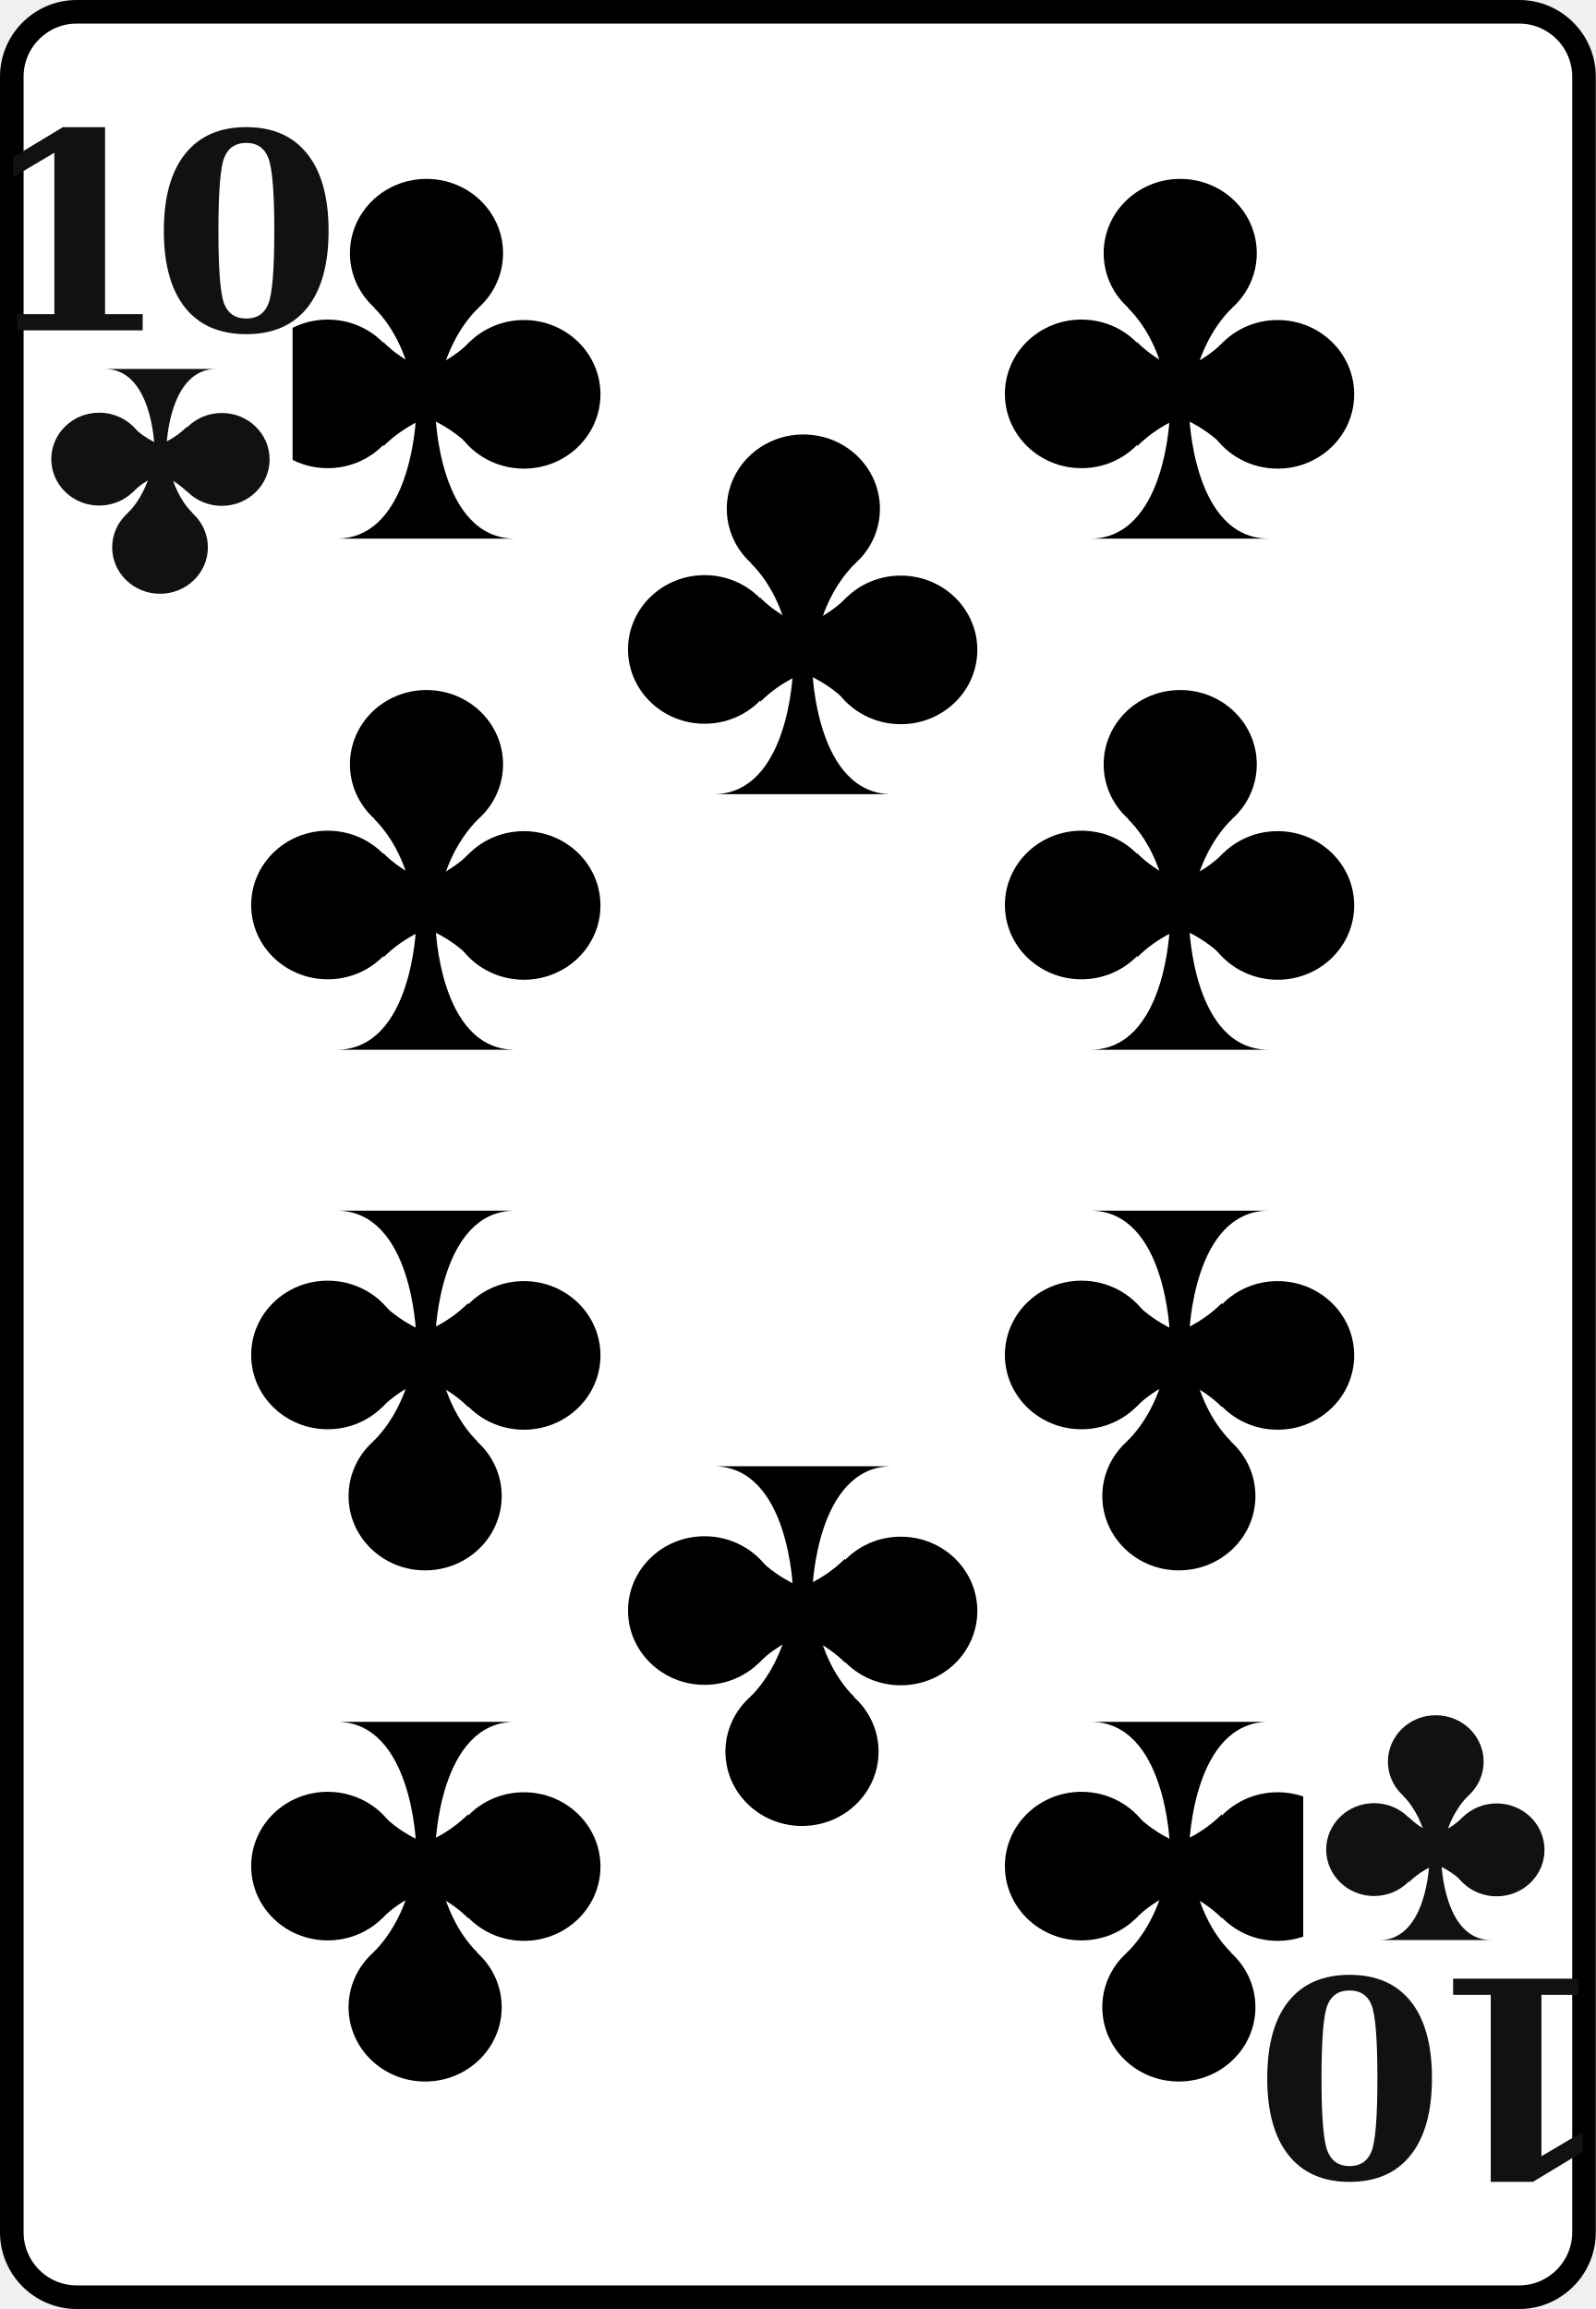
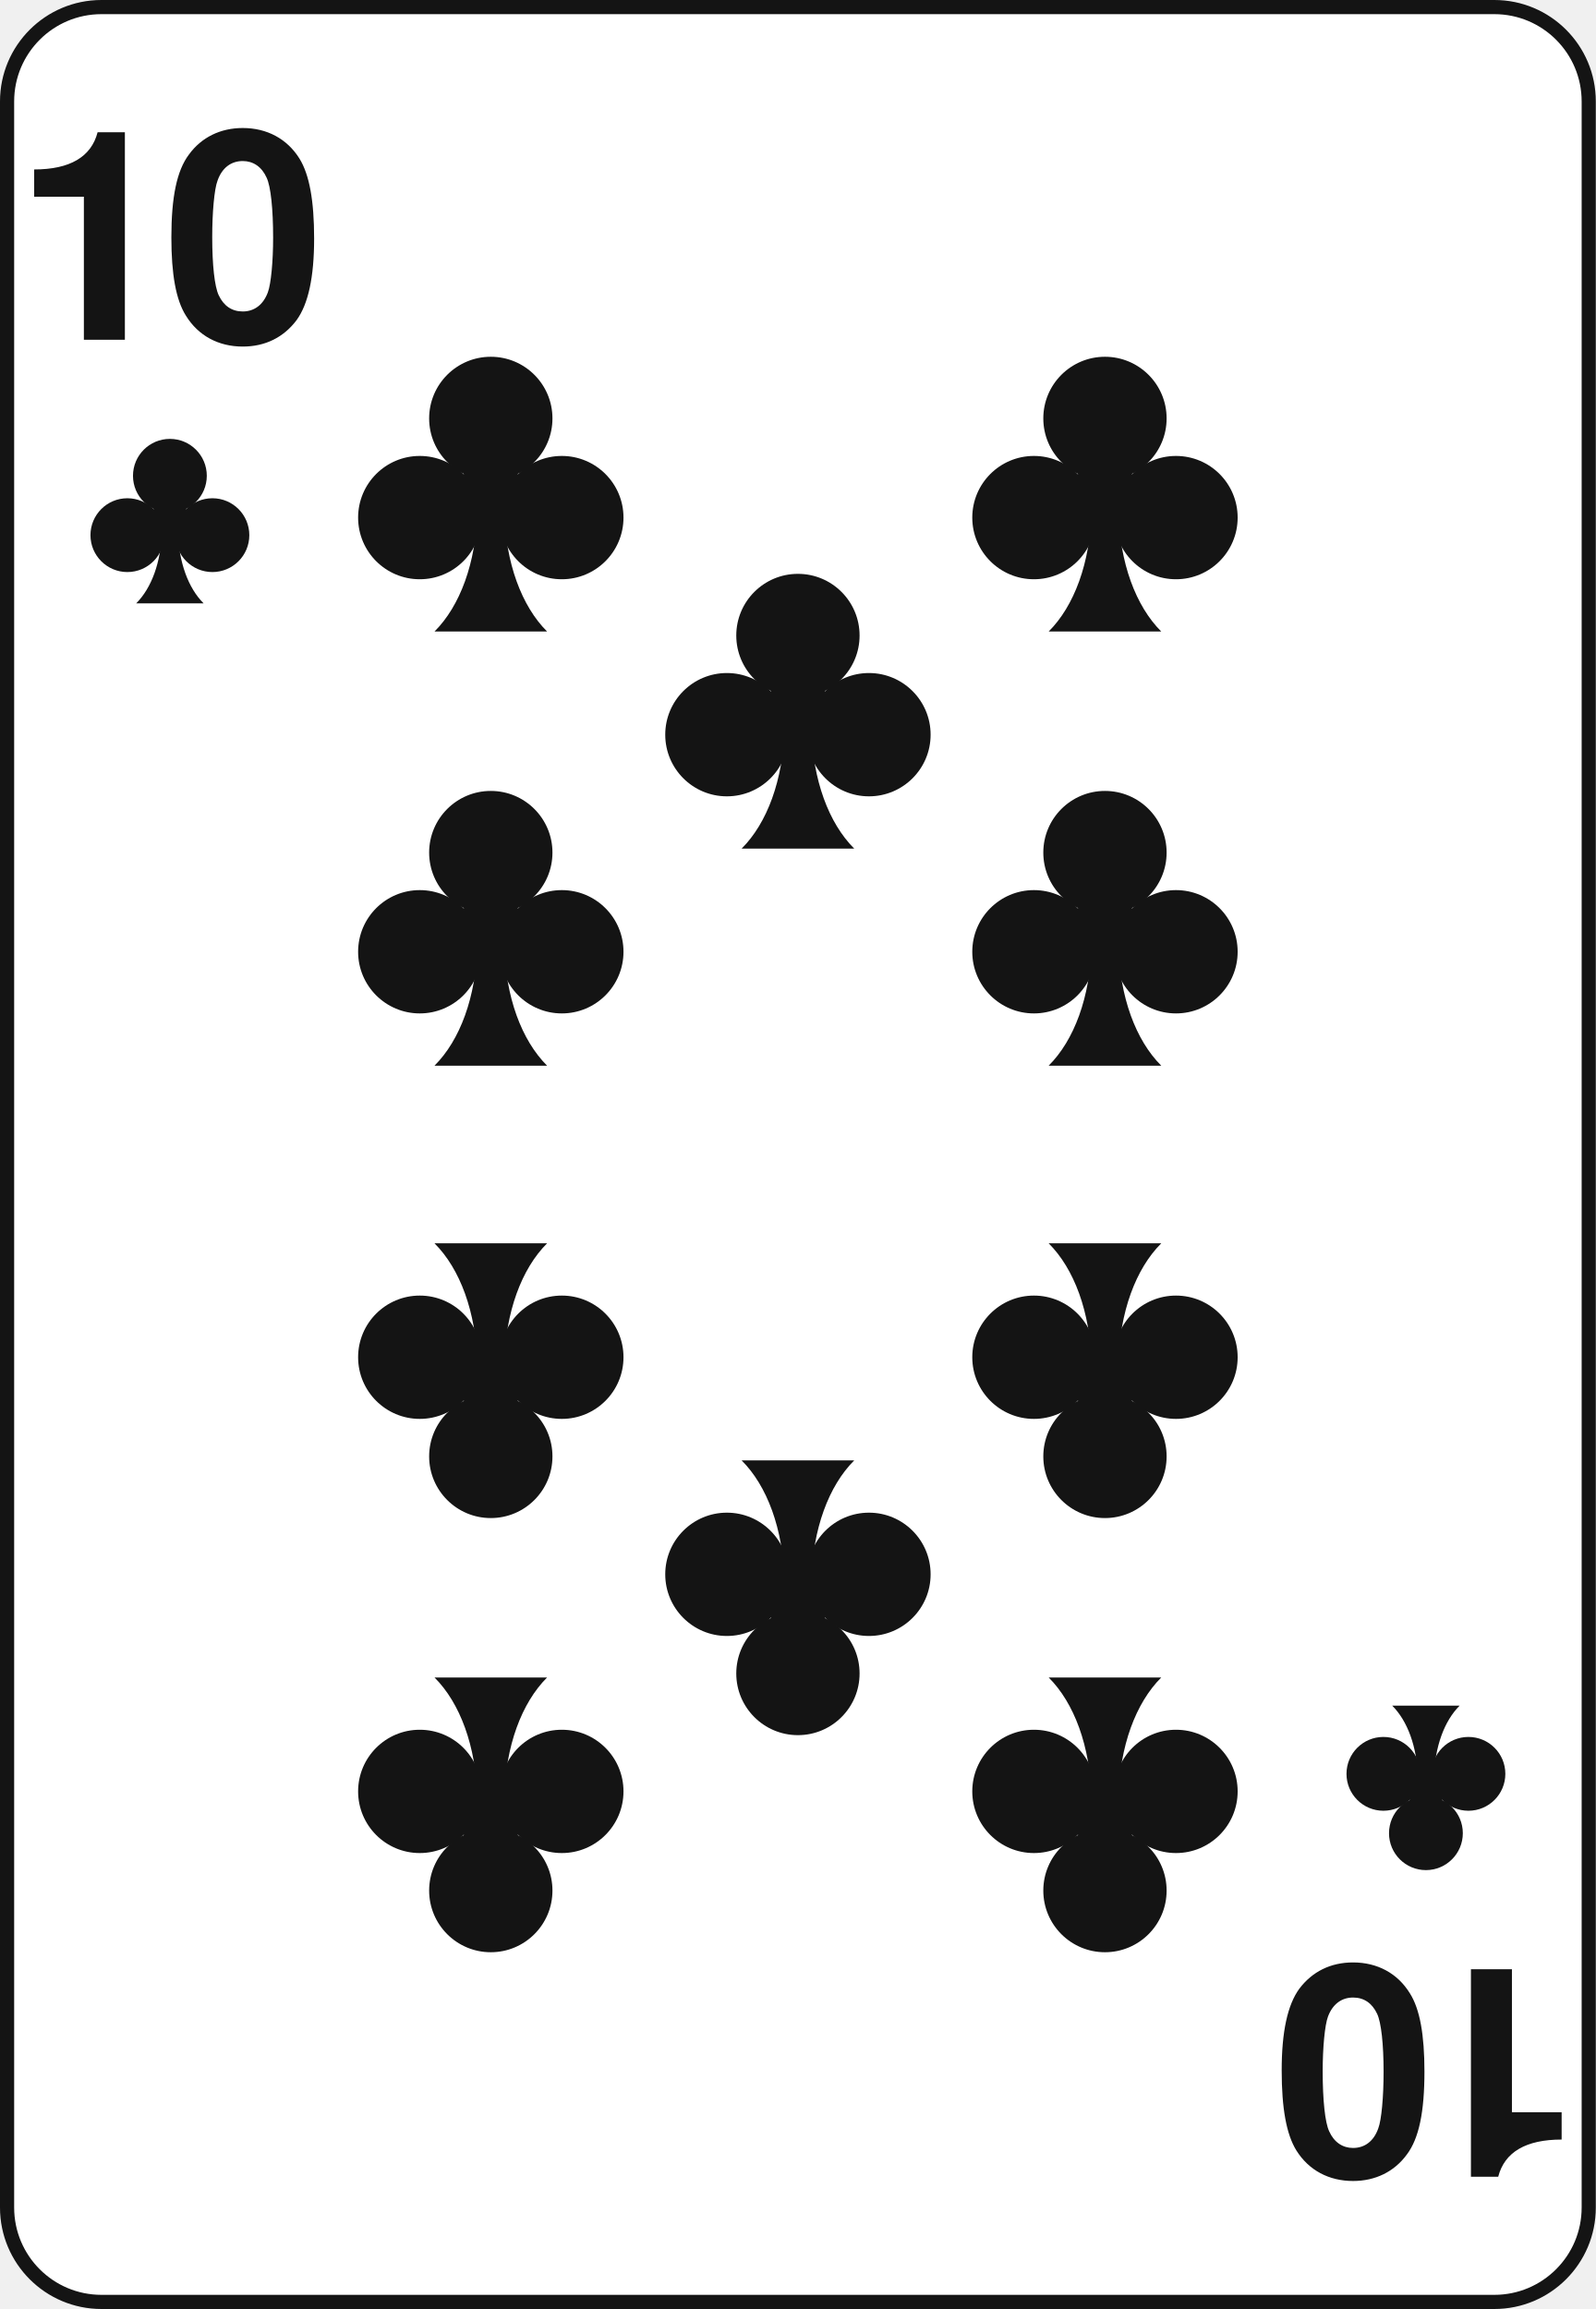
- <svg xmlns="http://www.w3.org/2000/svg" xmlns:xlink="http://www.w3.org/1999/xlink" viewBox="0 0 169.075 244.64" width="169.075" height="244.64">
-   <defs>
-     <g id="club">
-       <path d="M3.35,4.66c0-1.81-1.51-3.28-3.38-3.28s-3.38,1.47-3.38,3.28c0,1.81,1.51,3.28,3.38,3.28S3.35,6.47,3.35,4.66z" id="path52" />
-       <path d="M7.71-1.55c0-1.81-1.51-3.28-3.38-3.28S0.95-3.36,0.95-1.55c0,1.81,1.51,3.28,3.38,3.28S7.71,0.26,7.71-1.55z" id="path54" />
-       <path d="M-0.95-1.57c0-0.66-0.2-1.28-0.55-1.8c-0.6-0.89-1.65-1.48-2.83-1.48c-1.87,0-3.38,1.47-3.38,3.28 c0,1.81,1.51,3.28,3.38,3.28S-0.95,0.24-0.95-1.57z" id="path56" />
-       <path d="M3.94-7.94c-1.67,0-2.55,1.36-3.01,2.72C0.47-3.86,0.43-2.5,0.43-2.5h-0.86c0,0-0.16-5.43-3.5-5.44H3.94z" id="path58" />
-       <path d="M-2.32,2.25c1.9-1.9,1.9-4.75,1.9-4.75l0.85-0.01c0,0,0,2.91,1.85,4.76" id="path60" />
-       <path d="M-1.94-3.85c1.9,1.9,4.75,1.9,4.75,1.9v0.85c0,0-2.91,0-4.76,1.85" id="path62" />
-       <path d="M1.87-3.86c-1.9,1.9-4.75,1.9-4.75,1.9v0.85c0,0,2.91,0,4.76,1.85" id="path64" />
+ <svg xmlns="http://www.w3.org/2000/svg" viewBox="0 0 169.075 244.64" width="169.075" height="244.64">
+   <rect x="0.75" y="0.75" width="167.575" height="243.140" rx="10" fill="#fff" stroke="#141414" stroke-width="1.5" />
+   <g fill="#141414">
+     <g transform="translate(52.00 52.00) scale(1.42)">
+       <circle cx="0" cy="-5.4" r="4.6" />
+       <circle cx="-5.3" cy="2" r="4.6" />
+       <circle cx="5.3" cy="2" r="4.6" />
+       <circle cx="0" cy="0.4" r="2.6" />
+       <path d="M-1 1.5C-1.1 5.4-2.3 8.6-4.2 10.5H4.2C2.3 8.6 1.1 5.4 1 1.5Z" />
    </g>
-     <g id="base">
-       <path d="M 0,0C0,3.78 3.09,6.87 6.87,6.87L159.715,6.87C163.485,6.87 166.575,3.78 166.575,0L166.575,-228.4C166.575,-232.18 163.485,-235.27 159.715,-235.27L6.87,-235.27C3.09,-235.27 0,-232.18 0,-228.4L0,0 z" id="path49" fill="#FFFFFF" stroke="#000000" stroke-width="2.5" />
+     <g transform="translate(117.07 52.00) scale(1.42)">
+       <circle cx="0" cy="-5.4" r="4.6" />
+       <circle cx="-5.3" cy="2" r="4.6" />
+       <circle cx="5.3" cy="2" r="4.6" />
+       <circle cx="0" cy="0.4" r="2.6" />
+       <path d="M-1 1.5C-1.1 5.4-2.3 8.6-4.2 10.5H4.2C2.3 8.6 1.1 5.4 1 1.5Z" />
    </g>
-   </defs>
-   <g transform="translate(-1506.92,236.52)">
-     <use xlink:href="#base" x="1508.17" y="0" />
-     <use xlink:href="#club" x="646.681" y="-82.713" transform="matrix(-2.4,0,0,-2.4,3104.069,-397.02)" />
-     <use xlink:href="#club" x="646.681" y="-60.147" transform="matrix(-2.4,0,0,-2.4,3104.069,-288.7075)" />
-     <use xlink:href="#club" x="646.681" y="-37.164" transform="scale(2.4,2.4)" />
-     <use xlink:href="#club" x="646.681" y="-14.599" transform="scale(2.4,2.4)" />
-     <use xlink:href="#club" x="679.955" y="-82.713" transform="matrix(-2.4,0,0,-2.4,3263.784,-397.02)" />
-     <use xlink:href="#club" x="679.955" y="-60.147" transform="matrix(-2.4,0,0,-2.4,3263.784,-288.7075)" />
-     <use xlink:href="#club" x="679.955" y="-37.164" transform="scale(2.4,2.4)" />
-     <use xlink:href="#club" x="679.955" y="-14.599" transform="scale(2.4,2.4)" />
-     <use xlink:href="#club" x="663.318" y="-71.43" transform="matrix(-2.4,0,0,-2.4,3183.926,-342.8635)" />
-     <use xlink:href="#club" x="663.318" y="-25.881" transform="scale(2.4,2.4)" />
+     <g transform="translate(84.54 75.00) scale(1.42)">
+       <circle cx="0" cy="-5.4" r="4.6" />
+       <circle cx="-5.3" cy="2" r="4.6" />
+       <circle cx="5.3" cy="2" r="4.6" />
+       <circle cx="0" cy="0.4" r="2.6" />
+       <path d="M-1 1.5C-1.1 5.4-2.3 8.6-4.2 10.5H4.2C2.3 8.6 1.1 5.4 1 1.5Z" />
+     </g>
+     <g transform="translate(52.00 98.00) scale(1.42)">
+       <circle cx="0" cy="-5.4" r="4.6" />
+       <circle cx="-5.3" cy="2" r="4.6" />
+       <circle cx="5.3" cy="2" r="4.6" />
+       <circle cx="0" cy="0.4" r="2.6" />
+       <path d="M-1 1.5C-1.1 5.4-2.3 8.6-4.2 10.5H4.2C2.3 8.6 1.1 5.4 1 1.5Z" />
+     </g>
+     <g transform="translate(117.07 98.00) scale(1.42)">
+       <circle cx="0" cy="-5.4" r="4.6" />
+       <circle cx="-5.3" cy="2" r="4.6" />
+       <circle cx="5.3" cy="2" r="4.6" />
+       <circle cx="0" cy="0.4" r="2.6" />
+       <path d="M-1 1.5C-1.1 5.4-2.3 8.6-4.2 10.5H4.2C2.3 8.6 1.1 5.4 1 1.5Z" />
+     </g>
+     <g transform="translate(52.00 146.64) scale(1.42) rotate(180)">
+       <circle cx="0" cy="-5.4" r="4.6" />
+       <circle cx="-5.3" cy="2" r="4.6" />
+       <circle cx="5.3" cy="2" r="4.6" />
+       <circle cx="0" cy="0.4" r="2.6" />
+       <path d="M-1 1.5C-1.1 5.4-2.3 8.6-4.2 10.5H4.2C2.3 8.6 1.1 5.4 1 1.5Z" />
+     </g>
+     <g transform="translate(117.07 146.64) scale(1.42) rotate(180)">
+       <circle cx="0" cy="-5.4" r="4.6" />
+       <circle cx="-5.3" cy="2" r="4.6" />
+       <circle cx="5.3" cy="2" r="4.6" />
+       <circle cx="0" cy="0.4" r="2.6" />
+       <path d="M-1 1.5C-1.1 5.4-2.3 8.6-4.2 10.5H4.2C2.3 8.6 1.1 5.4 1 1.5Z" />
+     </g>
+     <g transform="translate(84.54 169.64) scale(1.42) rotate(180)">
+       <circle cx="0" cy="-5.4" r="4.6" />
+       <circle cx="-5.3" cy="2" r="4.6" />
+       <circle cx="5.3" cy="2" r="4.6" />
+       <circle cx="0" cy="0.4" r="2.6" />
+       <path d="M-1 1.5C-1.1 5.4-2.3 8.6-4.2 10.5H4.2C2.3 8.6 1.1 5.4 1 1.5Z" />
+     </g>
+     <g transform="translate(52.00 192.64) scale(1.42) rotate(180)">
+       <circle cx="0" cy="-5.4" r="4.6" />
+       <circle cx="-5.3" cy="2" r="4.6" />
+       <circle cx="5.3" cy="2" r="4.6" />
+       <circle cx="0" cy="0.4" r="2.6" />
+       <path d="M-1 1.5C-1.1 5.4-2.3 8.6-4.2 10.5H4.2C2.3 8.6 1.1 5.4 1 1.5Z" />
+     </g>
+     <g transform="translate(117.07 192.64) scale(1.42) rotate(180)">
+       <circle cx="0" cy="-5.4" r="4.6" />
+       <circle cx="-5.3" cy="2" r="4.6" />
+       <circle cx="5.3" cy="2" r="4.6" />
+       <circle cx="0" cy="0.4" r="2.6" />
+       <path d="M-1 1.5C-1.1 5.4-2.3 8.6-4.2 10.5H4.2C2.3 8.6 1.1 5.4 1 1.5Z" />
+     </g>
  </g>
-   <g fill="#111" font-family="Georgia, DejaVu Serif, Times New Roman, serif" font-weight="bold" text-anchor="middle">
-     <rect x="3" y="3" width="28" height="60" rx="5" fill="#fff" />
-     <text x="17" y="35" font-size="29" letter-spacing="-2">10</text>
-     <use xlink:href="#club" transform="translate(17 51) scale(1.5)" />
-   </g>
-   <g fill="#111" font-family="Georgia, DejaVu Serif, Times New Roman, serif" font-weight="bold" text-anchor="middle" transform="rotate(180 84.5375 122.32)">
-     <rect x="3" y="3" width="28" height="60" rx="5" fill="#fff" />
-     <text x="17" y="35" font-size="29" letter-spacing="-2">10</text>
-     <use xlink:href="#club" transform="translate(17 51) scale(1.5)" />
+   <g fill="#141414">
+     <g font-family="Helvetica Neue, Helvetica, Arial, DejaVu Sans, sans-serif" font-weight="700" text-anchor="middle">
+       <text x="18" y="36" font-size="31" letter-spacing="-1.5">10</text>
+       <g transform="translate(18.00 55.00) scale(0.85)">
+         <circle cx="0" cy="-5.4" r="4.6" />
+         <circle cx="-5.3" cy="2" r="4.6" />
+         <circle cx="5.3" cy="2" r="4.6" />
+         <circle cx="0" cy="0.4" r="2.6" />
+         <path d="M-1 1.5C-1.1 5.4-2.3 8.6-4.2 10.5H4.2C2.3 8.6 1.1 5.4 1 1.5Z" />
+       </g>
+       <g transform="rotate(180 84.5375 122.32)">
+         <text x="18" y="36" font-size="31" letter-spacing="-1.5">10</text>
+         <g transform="translate(18.00 55.00) scale(0.85)">
+           <circle cx="0" cy="-5.4" r="4.6" />
+           <circle cx="-5.3" cy="2" r="4.6" />
+           <circle cx="5.3" cy="2" r="4.6" />
+           <circle cx="0" cy="0.4" r="2.6" />
+           <path d="M-1 1.5C-1.1 5.4-2.3 8.6-4.2 10.5H4.2C2.3 8.6 1.1 5.4 1 1.5Z" />
+         </g>
+       </g>
+     </g>
  </g>
</svg>
